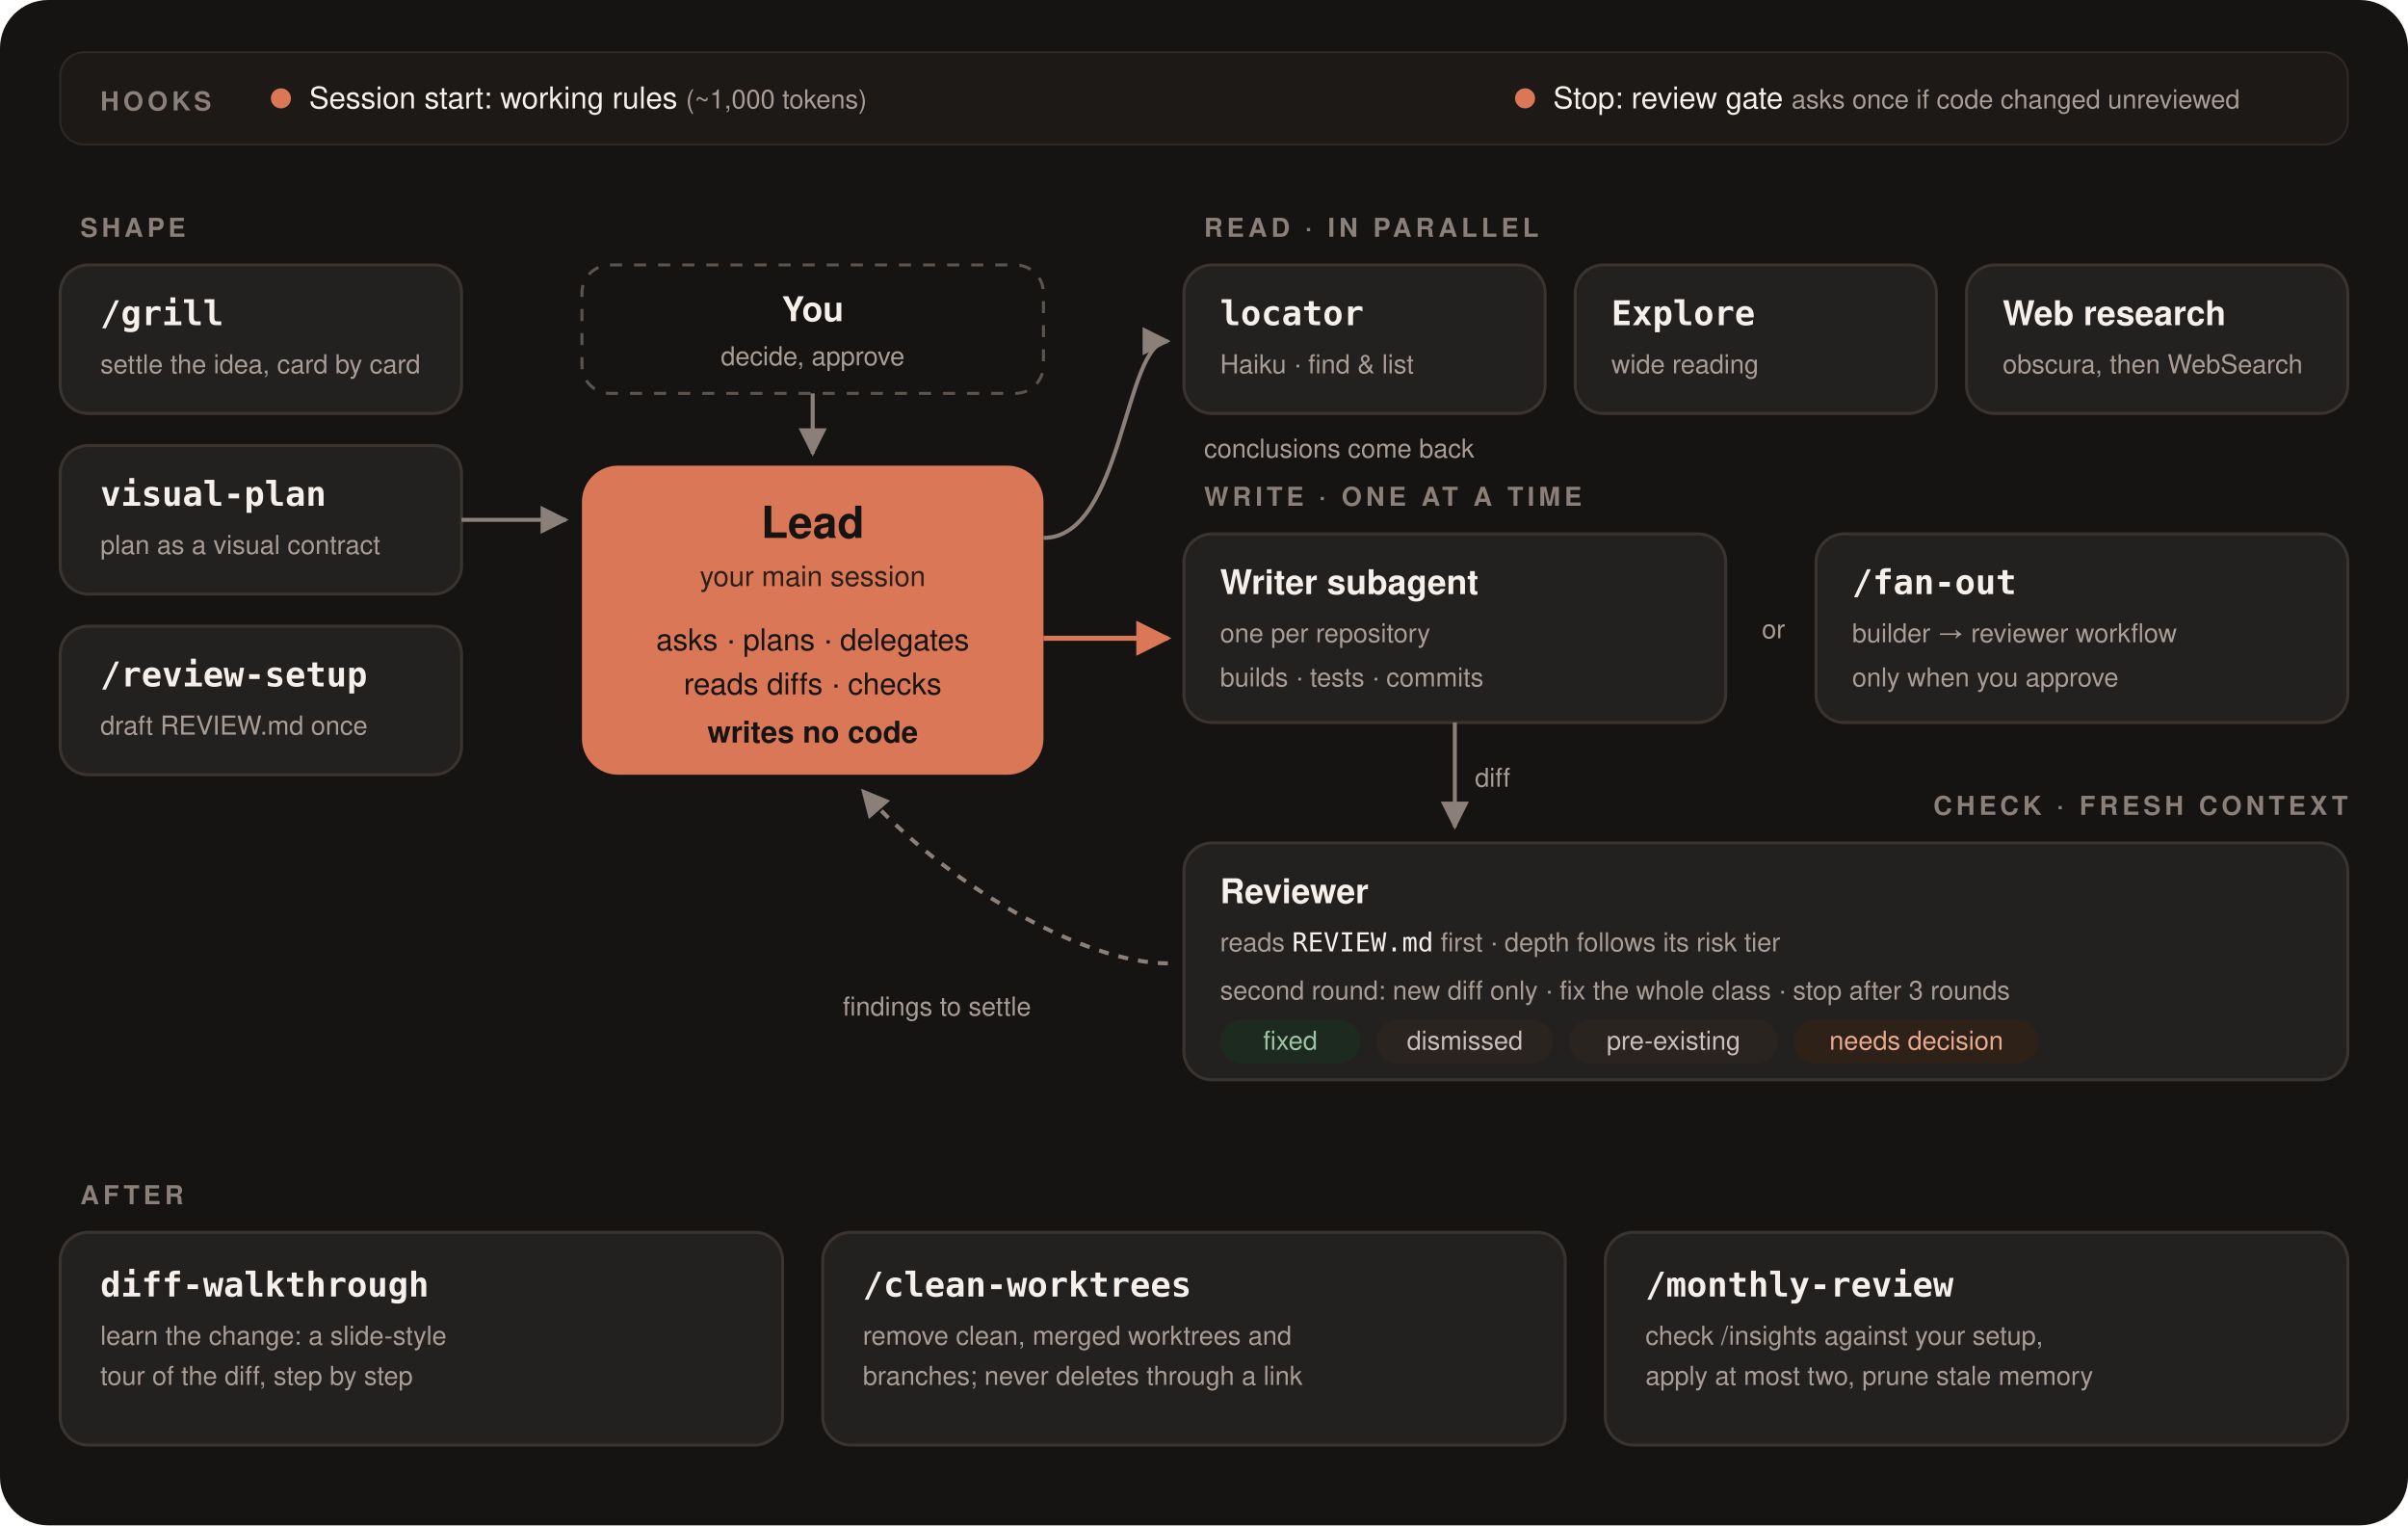
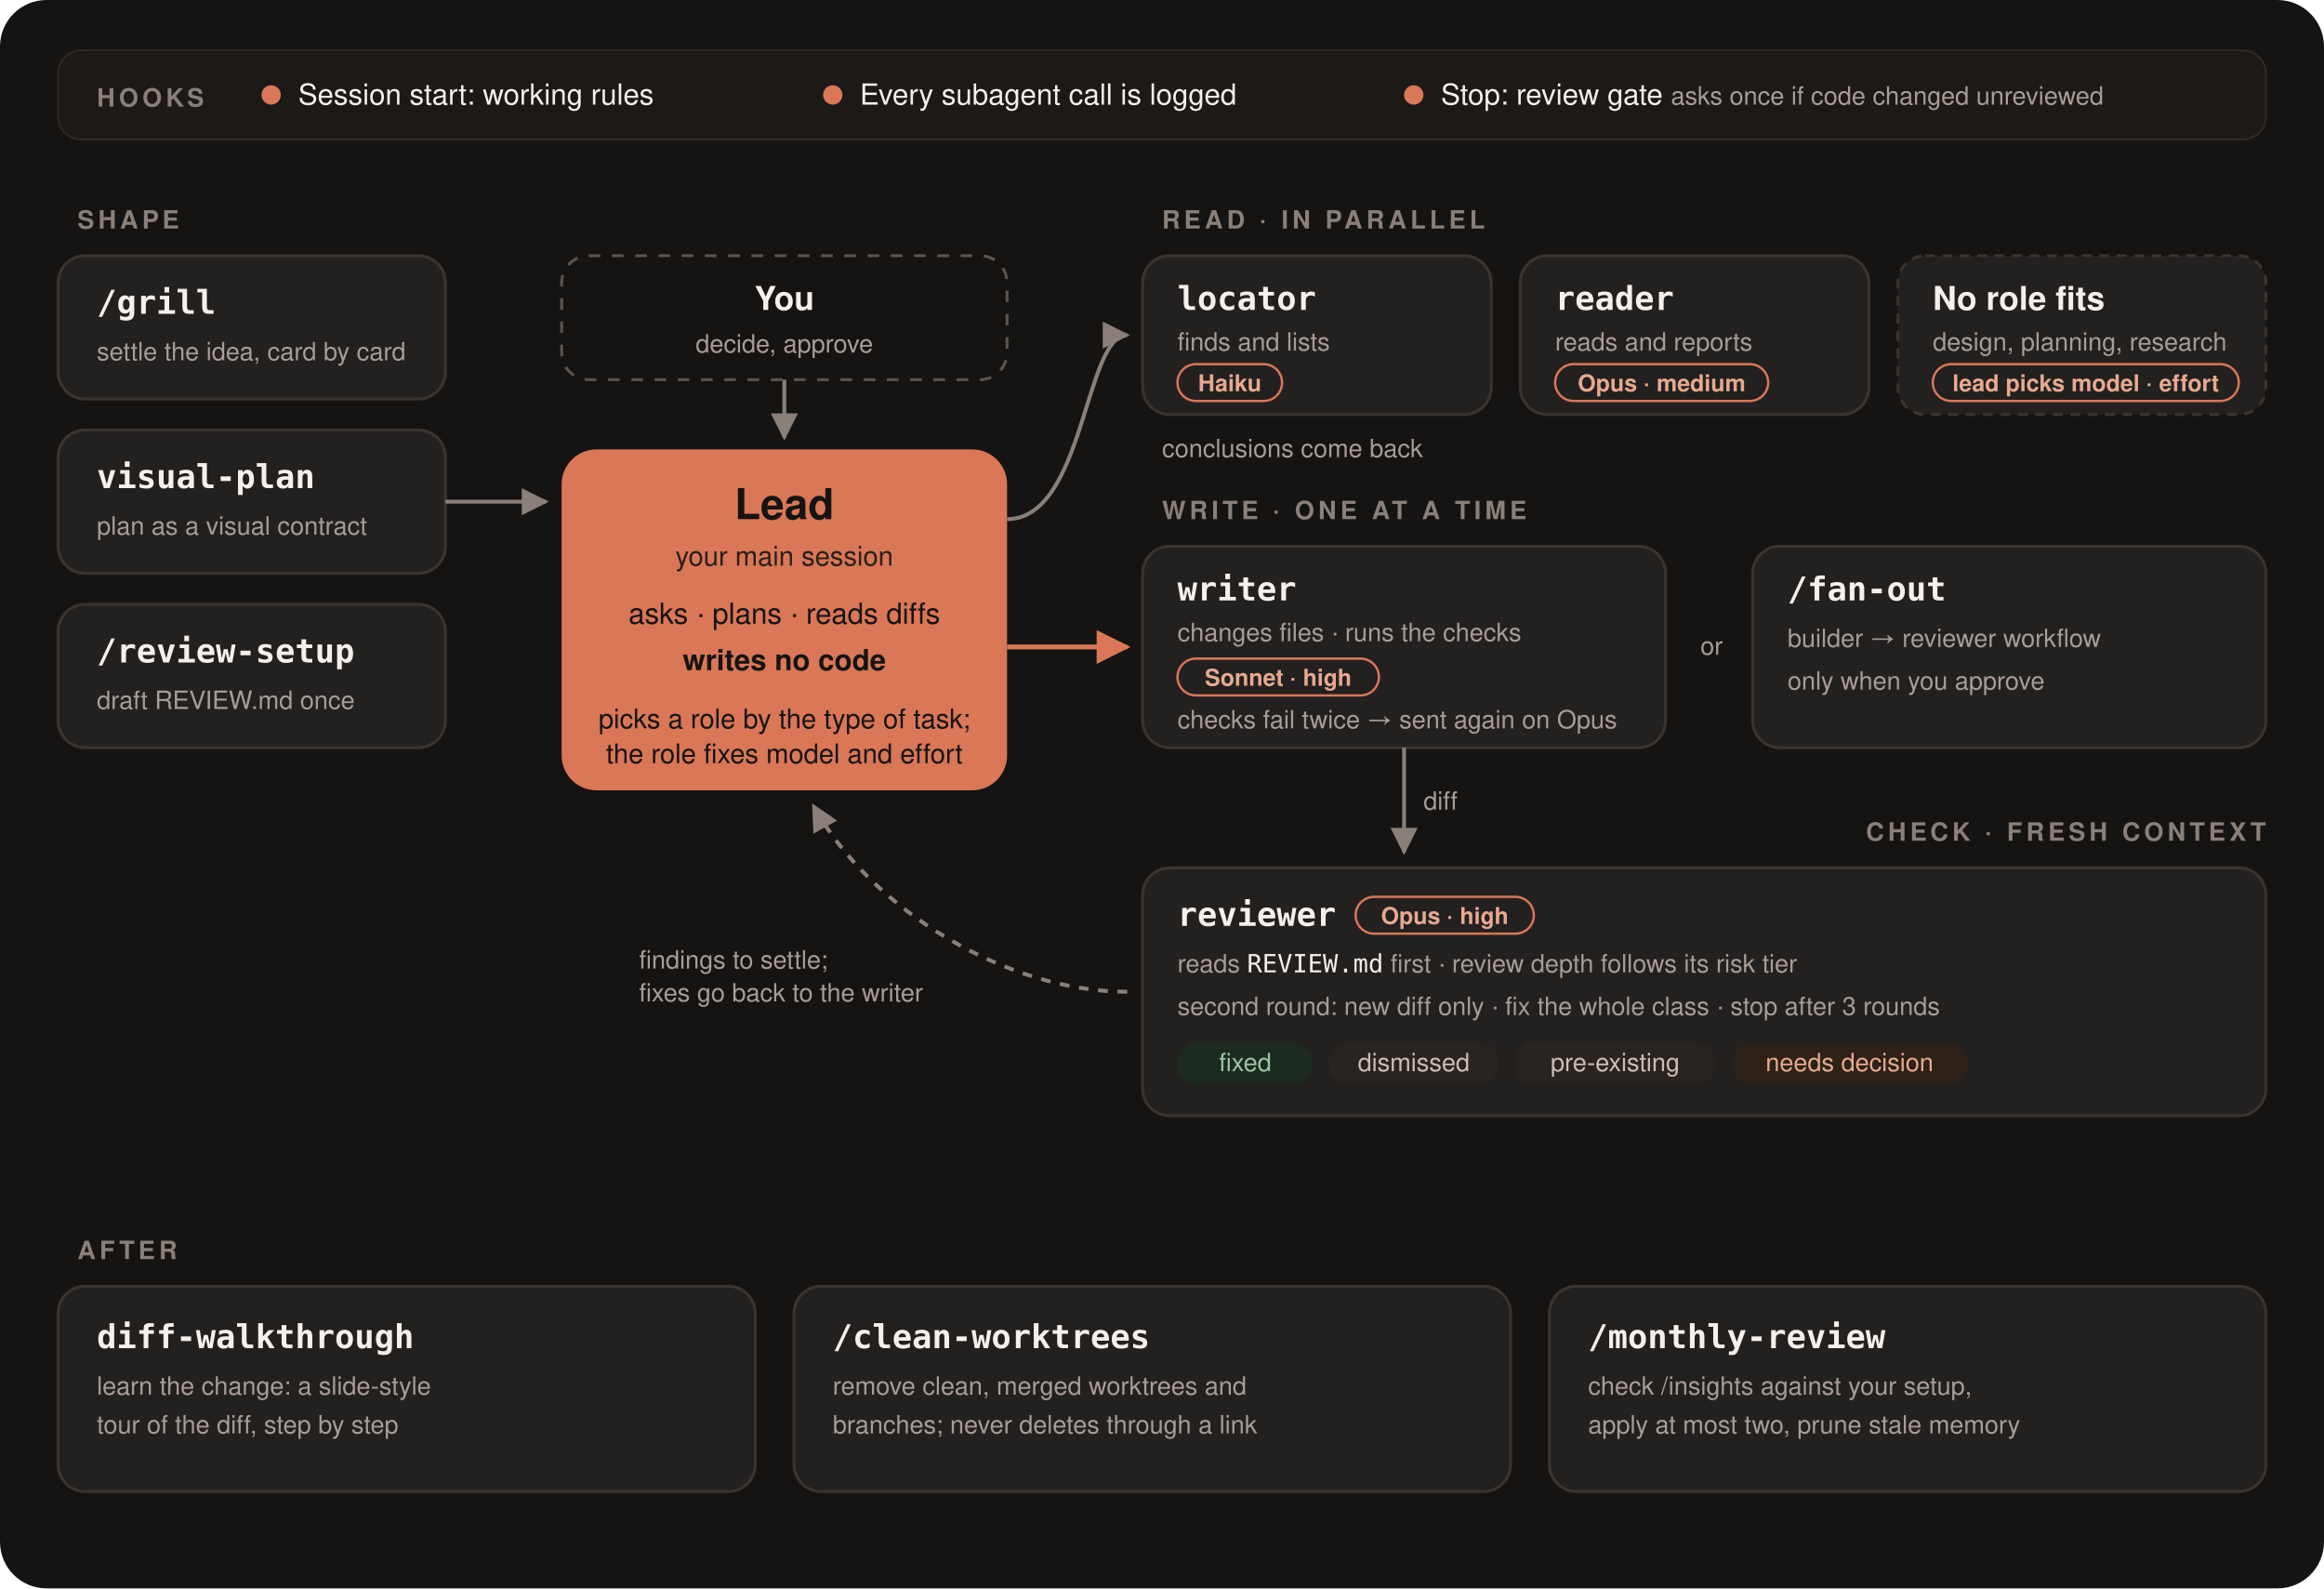
- <svg xmlns="http://www.w3.org/2000/svg" viewBox="0 0 1200 760" width="1200" height="760" role="img" aria-label="How claude-starter works: rules load at session start; you shape the idea with grill and visual-plan; the lead plans and delegates; reading fans out to locator and Explore; one writer or the fan-out workflow builds; a fresh reviewer checks against REVIEW.md; the review gate asks for a review at stop; diff-walkthrough, clean-worktrees and monthly-review come after">
+ <svg xmlns="http://www.w3.org/2000/svg" viewBox="0 0 1200 820" width="1200" height="820" role="img" aria-label="How claude-starter works. Hooks load the rules at session start, log every subagent call and run the review gate at stop. You shape an idea with /grill, visual-plan and /review-setup. The lead writes no code and picks a role by the type of task: locator (Haiku) finds and lists, reader (Opus, medium effort) reads and reports, writer (Sonnet, high effort) changes files and is re-sent on Opus when its checks fail twice, reviewer (Opus, high effort) checks with a fresh context and REVIEW.md. For a task that fits no role the lead picks the model and effort itself. diff-walkthrough, /clean-worktrees and /monthly-review come after.">
  <defs>
    <marker id="a" viewBox="0 0 10 10" refX="9" refY="5" markerWidth="7" markerHeight="7" orient="auto-start-reverse">
      <path d="M0 0 L10 5 L0 10 z" fill="#8a8079" />
    </marker>
    <marker id="o" viewBox="0 0 10 10" refX="9" refY="5" markerWidth="7" markerHeight="7" orient="auto-start-reverse">
      <path d="M0 0 L10 5 L0 10 z" fill="#d97757" />
    </marker>
    <style>
      .t{font-family:-apple-system,Segoe UI,Helvetica,Arial,sans-serif}
      .m{font-family:ui-monospace,SFMono-Regular,Menlo,Consolas,monospace}
      .h{font-size:13px;letter-spacing:2px;fill:#8a8079;font-weight:600}
      .b{fill:#232020;stroke:#3a3431;stroke-width:1.5}
      .n{font-size:17px;font-weight:700;fill:#f5f0eb}
      .s{font-size:13px;fill:#a89d96}
+       .tag{fill:none;stroke:#d97757;stroke-width:1.2}
+       .tagt{font-size:12px;font-weight:600;fill:#e7a98f}
    </style>
  </defs>
-   <rect width="1200" height="760" rx="24" fill="#161412" />
+   <rect width="1200" height="820" rx="24" fill="#161412" />
  <g class="t">
    <rect x="30" y="26" width="1140" height="46" rx="12" fill="#1c1917" stroke="#2e2926" />
    <text x="50" y="55" class="h">HOOKS</text>
    <circle cx="140" cy="49" r="5" fill="#d97757" />
-     <text x="154" y="54" font-size="15" fill="#f5f0eb">Session start: working rules <tspan class="s">(~1,000 tokens)</tspan>
-     </text>
-     <circle cx="760" cy="49" r="5" fill="#d97757" />
-     <text x="774" y="54" font-size="15" fill="#f5f0eb">Stop: review gate <tspan class="s">asks once if code changed unreviewed</tspan>
+     <text x="154" y="54" font-size="15" fill="#f5f0eb">Session start: working rules</text>
+     <circle cx="430" cy="49" r="5" fill="#d97757" />
+     <text x="444" y="54" font-size="15" fill="#f5f0eb">Every subagent call is logged</text>
+     <circle cx="730" cy="49" r="5" fill="#d97757" />
+     <text x="744" y="54" font-size="15" fill="#f5f0eb">Stop: review gate <tspan class="s">asks once if code changed unreviewed</tspan>
    </text>
  </g>
  <g class="t">
    <text x="40" y="118" class="h">SHAPE</text>
    <rect x="30" y="132" width="200" height="74" rx="14" class="b" />
    <text x="50" y="162" class="n m">/grill</text>
    <text x="50" y="186" class="s">settle the idea, card by card</text>
    <rect x="30" y="222" width="200" height="74" rx="14" class="b" />
    <text x="50" y="252" class="n m">visual-plan</text>
    <text x="50" y="276" class="s">plan as a visual contract</text>
    <rect x="30" y="312" width="200" height="74" rx="14" class="b" />
    <text x="50" y="342" class="n m">/review-setup</text>
    <text x="50" y="366" class="s">draft REVIEW.md once</text>
  </g>
  <g class="t">
    <rect x="290" y="132" width="230" height="64" rx="14" fill="none" stroke="#5c544e" stroke-width="1.5" stroke-dasharray="6 6" />
    <text x="405" y="160" text-anchor="middle" class="n">You</text>
    <text x="405" y="182" text-anchor="middle" class="s">decide, approve</text>
    <path d="M405 196 V226" stroke="#8a8079" stroke-width="2" marker-end="url(#a)" />
-     <rect x="290" y="232" width="230" height="154" rx="18" fill="#d97757" />
+     <rect x="290" y="232" width="230" height="176" rx="18" fill="#d97757" />
    <text x="405" y="268" text-anchor="middle" font-size="22" font-weight="700" fill="#161412">Lead</text>
    <text x="405" y="292" text-anchor="middle" font-size="14" fill="#2b1f19">your main session</text>
-     <text x="405" y="324" text-anchor="middle" font-size="15" fill="#161412">asks · plans · delegates</text>
-     <text x="405" y="346" text-anchor="middle" font-size="15" fill="#161412">reads diffs · checks</text>
-     <text x="405" y="370" text-anchor="middle" font-size="15" font-weight="700" fill="#161412">writes no code</text>
+     <text x="405" y="322" text-anchor="middle" font-size="15" fill="#161412">asks · plans · reads diffs</text>
+     <text x="405" y="346" text-anchor="middle" font-size="15" font-weight="700" fill="#161412">writes no code</text>
+     <text x="405" y="376" text-anchor="middle" font-size="14" fill="#161412">picks a role by the type of task;</text>
+     <text x="405" y="394" text-anchor="middle" font-size="14" fill="#161412">the role fixes model and effort</text>
    <path d="M230 259 H282" stroke="#8a8079" stroke-width="2" marker-end="url(#a)" />
  </g>
  <g class="t">
    <text x="600" y="118" class="h">READ · IN PARALLEL</text>
-     <rect x="590" y="132" width="180" height="74" rx="14" class="b" />
-     <text x="608" y="162" class="n m">locator</text>
-     <text x="608" y="186" class="s">Haiku · find &amp; list</text>
-     <rect x="785" y="132" width="180" height="74" rx="14" class="b" />
-     <text x="803" y="162" class="n m">Explore</text>
-     <text x="803" y="186" class="s">wide reading</text>
-     <rect x="980" y="132" width="190" height="74" rx="14" class="b" />
-     <text x="998" y="162" class="n">Web research</text>
-     <text x="998" y="186" class="s">obscura, then WebSearch</text>
-     <path d="M520 268 C560 268 560 170 582 170" stroke="#8a8079" stroke-width="2" fill="none" marker-end="url(#a)" />
-     <text x="600" y="228" class="s" font-size="12">conclusions come back</text>
+     <rect x="590" y="132" width="180" height="82" rx="14" class="b" />
+     <text x="608" y="160" class="n m">locator</text>
+     <text x="608" y="181" class="s">finds and lists</text>
+     <rect x="608" y="188" width="54" height="19" rx="9.5" class="tag" />
+     <text x="635" y="202" text-anchor="middle" class="tagt">Haiku</text>
+     <rect x="785" y="132" width="180" height="82" rx="14" class="b" />
+     <text x="803" y="160" class="n m">reader</text>
+     <text x="803" y="181" class="s">reads and reports</text>
+     <rect x="803" y="188" width="110" height="19" rx="9.5" class="tag" />
+     <text x="858" y="202" text-anchor="middle" class="tagt">Opus · medium</text>
+     <rect x="980" y="132" width="190" height="82" rx="14" class="b" stroke-dasharray="5 4" />
+     <text x="998" y="160" class="n">No role fits</text>
+     <text x="998" y="181" class="s">design, planning, research</text>
+     <rect x="998" y="188" width="158" height="19" rx="9.5" class="tag" />
+     <text x="1077" y="202" text-anchor="middle" class="tagt">lead picks model · effort</text>
+     <path d="M520 268 C560 268 560 173 582 173" stroke="#8a8079" stroke-width="2" fill="none" marker-end="url(#a)" />
+     <text x="600" y="236" class="s" font-size="12">conclusions come back</text>
  </g>
  <g class="t">
-     <text x="600" y="252" class="h">WRITE · ONE AT A TIME</text>
-     <rect x="590" y="266" width="270" height="94" rx="14" class="b" />
-     <text x="608" y="296" class="n">Writer subagent</text>
-     <text x="608" y="320" class="s">one per repository</text>
-     <text x="608" y="342" class="s">builds · tests · commits</text>
-     <text x="878" y="318" class="s" font-size="14">or</text>
-     <rect x="905" y="266" width="265" height="94" rx="14" class="b" />
-     <text x="923" y="296" class="n m">/fan-out</text>
-     <text x="923" y="320" class="s">builder → reviewer workflow</text>
-     <text x="923" y="342" class="s">only when you approve</text>
-     <path d="M520 318 H582" stroke="#d97757" stroke-width="2.5" marker-end="url(#o)" />
+     <text x="600" y="268" class="h">WRITE · ONE AT A TIME</text>
+     <rect x="590" y="282" width="270" height="104" rx="14" class="b" />
+     <text x="608" y="310" class="n m">writer</text>
+     <text x="608" y="331" class="s">changes files · runs the checks</text>
+     <rect x="608" y="340" width="104" height="19" rx="9.5" class="tag" />
+     <text x="660" y="354" text-anchor="middle" class="tagt">Sonnet · high</text>
+     <text x="608" y="376" class="s" font-size="12">checks fail twice → sent again on Opus</text>
+     <text x="878" y="338" class="s" font-size="14">or</text>
+     <rect x="905" y="282" width="265" height="104" rx="14" class="b" />
+     <text x="923" y="310" class="n m">/fan-out</text>
+     <text x="923" y="334" class="s">builder → reviewer workflow</text>
+     <text x="923" y="356" class="s">only when you approve</text>
+     <path d="M520 334 H582" stroke="#d97757" stroke-width="2.5" marker-end="url(#o)" />
  </g>
  <g class="t">
-     <text x="1170" y="406" class="h" text-anchor="end">CHECK · FRESH CONTEXT</text>
-     <rect x="590" y="420" width="580" height="118" rx="14" class="b" />
-     <text x="608" y="450" class="n">Reviewer</text>
-     <text x="608" y="474" class="s">reads <tspan class="m" fill="#f5f0eb">REVIEW.md</tspan> first · depth follows its risk tier</text>
-     <text x="608" y="498" class="s">second round: new diff only · fix the whole class · stop after 3 rounds</text>
+     <text x="1170" y="434" class="h" text-anchor="end">CHECK · FRESH CONTEXT</text>
+     <rect x="590" y="448" width="580" height="128" rx="14" class="b" />
+     <text x="608" y="478" class="n m">reviewer</text>
+     <rect x="700" y="463" width="92" height="19" rx="9.5" class="tag" />
+     <text x="746" y="477" text-anchor="middle" class="tagt">Opus · high</text>
+     <text x="608" y="502" class="s">reads <tspan class="m" fill="#f5f0eb">REVIEW.md</tspan> first · review depth follows its risk tier</text>
+     <text x="608" y="524" class="s">second round: new diff only · fix the whole class · stop after 3 rounds</text>
    <g font-size="13">
-       <rect x="608" y="508" width="70" height="22" rx="11" fill="#1d2a1f" />
-       <text x="643" y="523" text-anchor="middle" fill="#9cc4a4">fixed</text>
-       <rect x="686" y="508" width="88" height="22" rx="11" fill="#2a2420" />
-       <text x="730" y="523" text-anchor="middle" fill="#c9bfb8">dismissed</text>
-       <rect x="782" y="508" width="104" height="22" rx="11" fill="#2a2420" />
-       <text x="834" y="523" text-anchor="middle" fill="#c9bfb8">pre-existing</text>
-       <rect x="894" y="508" width="122" height="22" rx="11" fill="#2d2118" />
-       <text x="955" y="523" text-anchor="middle" fill="#e7a98f">needs decision</text>
+       <rect x="608" y="538" width="70" height="22" rx="11" fill="#1d2a1f" />
+       <text x="643" y="553" text-anchor="middle" fill="#9cc4a4">fixed</text>
+       <rect x="686" y="538" width="88" height="22" rx="11" fill="#2a2420" />
+       <text x="730" y="553" text-anchor="middle" fill="#c9bfb8">dismissed</text>
+       <rect x="782" y="538" width="104" height="22" rx="11" fill="#2a2420" />
+       <text x="834" y="553" text-anchor="middle" fill="#c9bfb8">pre-existing</text>
+       <rect x="894" y="538" width="122" height="22" rx="11" fill="#2d2118" />
+       <text x="955" y="553" text-anchor="middle" fill="#e7a98f">needs decision</text>
    </g>
-     <path d="M725 360 V412" stroke="#8a8079" stroke-width="2" marker-end="url(#a)" />
-     <text x="735" y="392" class="s" font-size="12">diff</text>
-     <path d="M582 480 C540 480 470 440 430 394" stroke="#8a8079" stroke-width="2" fill="none" stroke-dasharray="5 5" marker-end="url(#a)" />
-     <text x="420" y="506" class="s" font-size="12">findings to settle</text>
+     <path d="M725 386 V440" stroke="#8a8079" stroke-width="2" marker-end="url(#a)" />
+     <text x="735" y="418" class="s" font-size="12">diff</text>
+     <path d="M582 512 C520 512 450 470 420 416" stroke="#8a8079" stroke-width="2" fill="none" stroke-dasharray="5 5" marker-end="url(#a)" />
+     <text x="330" y="500" class="s" font-size="12">findings to settle;</text>
+     <text x="330" y="517" class="s" font-size="12">fixes go back to the writer</text>
  </g>
  <g class="t">
-     <text x="40" y="600" class="h">AFTER</text>
-     <rect x="30" y="614" width="360" height="106" rx="14" class="b" />
-     <text x="50" y="646" class="n m">diff-walkthrough</text>
-     <text x="50" y="670" class="s">learn the change: a slide-style</text>
-     <text x="50" y="690" class="s">tour of the diff, step by step</text>
-     <rect x="410" y="614" width="370" height="106" rx="14" class="b" />
-     <text x="430" y="646" class="n m">/clean-worktrees</text>
-     <text x="430" y="670" class="s">remove clean, merged worktrees and</text>
-     <text x="430" y="690" class="s">branches; never deletes through a link</text>
-     <rect x="800" y="614" width="370" height="106" rx="14" class="b" />
-     <text x="820" y="646" class="n m">/monthly-review</text>
-     <text x="820" y="670" class="s">check /insights against your setup,</text>
-     <text x="820" y="690" class="s">apply at most two, prune stale memory</text>
+     <text x="40" y="650" class="h">AFTER</text>
+     <rect x="30" y="664" width="360" height="106" rx="14" class="b" />
+     <text x="50" y="696" class="n m">diff-walkthrough</text>
+     <text x="50" y="720" class="s">learn the change: a slide-style</text>
+     <text x="50" y="740" class="s">tour of the diff, step by step</text>
+     <rect x="410" y="664" width="370" height="106" rx="14" class="b" />
+     <text x="430" y="696" class="n m">/clean-worktrees</text>
+     <text x="430" y="720" class="s">remove clean, merged worktrees and</text>
+     <text x="430" y="740" class="s">branches; never deletes through a link</text>
+     <rect x="800" y="664" width="370" height="106" rx="14" class="b" />
+     <text x="820" y="696" class="n m">/monthly-review</text>
+     <text x="820" y="720" class="s">check /insights against your setup,</text>
+     <text x="820" y="740" class="s">apply at most two, prune stale memory</text>
  </g>
</svg>
